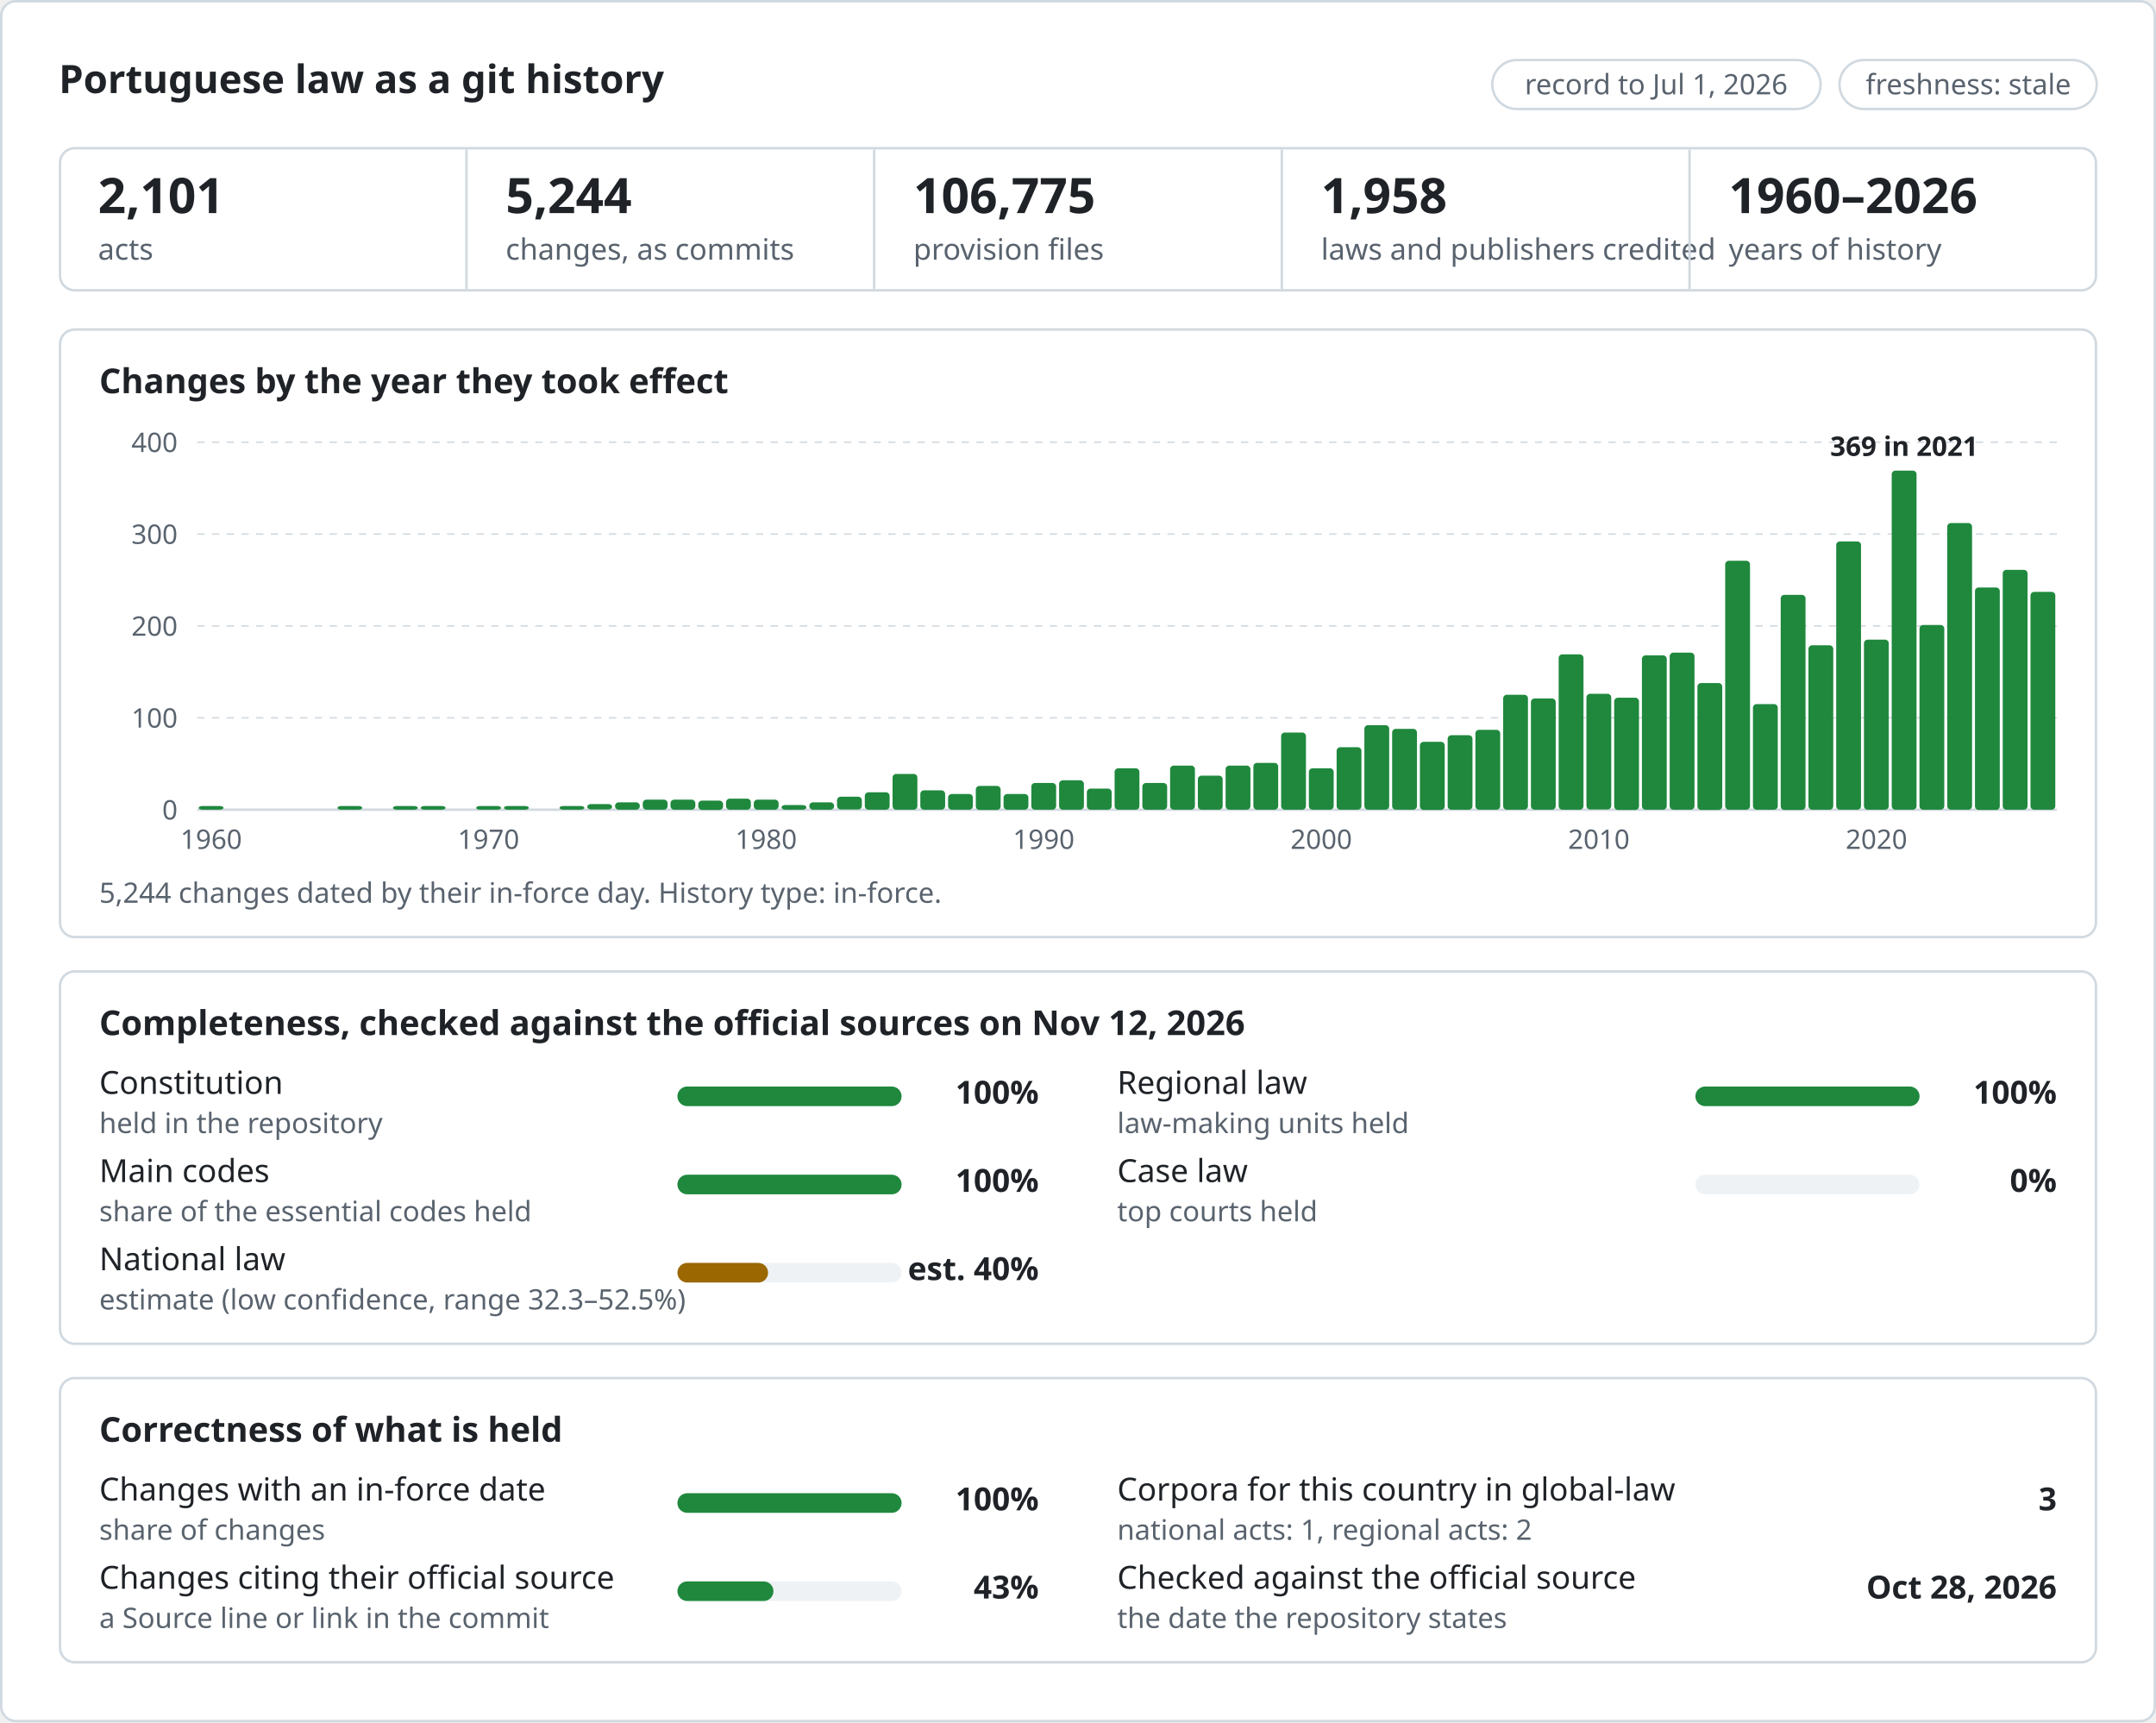
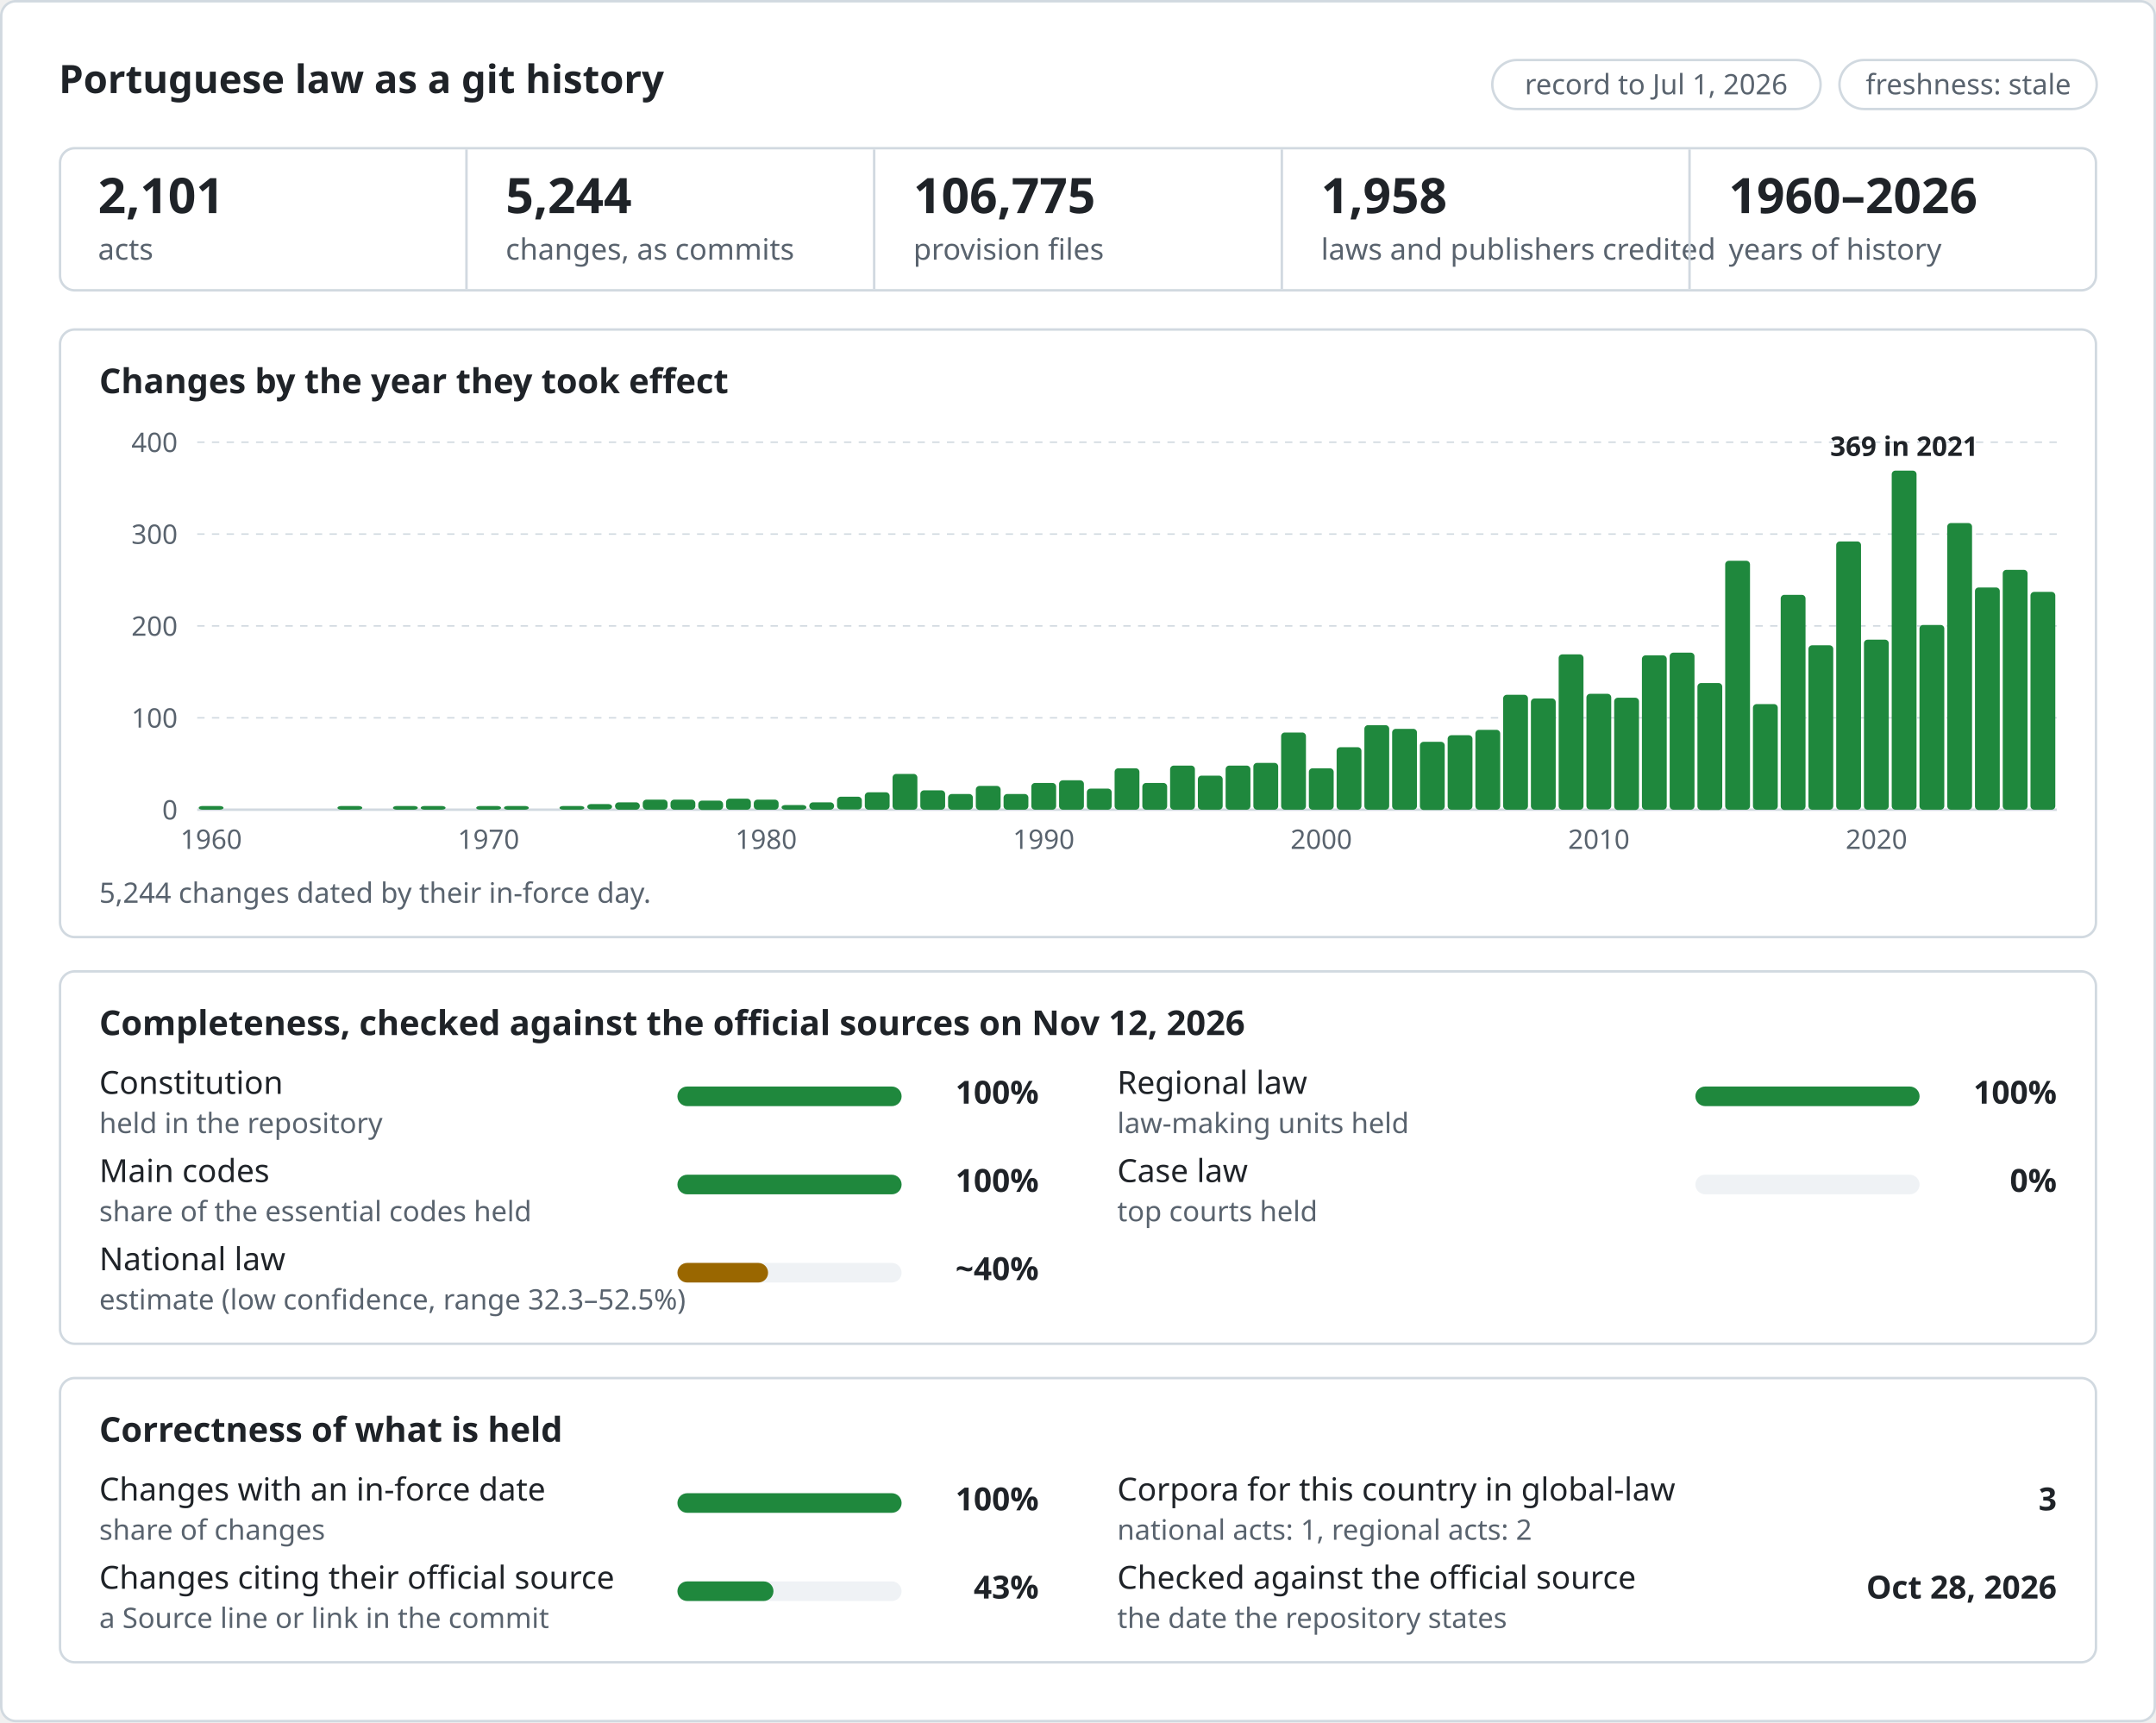
<svg xmlns="http://www.w3.org/2000/svg" width="880" height="703" viewBox="0 0 880 703" font-family="-apple-system,BlinkMacSystemFont,Segoe UI,Noto Sans,Helvetica,Arial,sans-serif">
  <rect x="0.5" y="0.5" width="879" height="702" rx="6" fill="#ffffff" stroke="#d1d9e0" />
  <text x="24" y="38" font-size="16" font-weight="600" fill="#1f2328">Portuguese law as a git history</text>
  <rect x="609.1" y="24.5" width="134" height="20" rx="10" fill="none" stroke="#d1d9e0" />
  <text x="676.0" y="38.5" font-size="11.5" font-weight="500" text-anchor="middle" fill="#59636e">record to Jul 1, 2026</text>
  <rect x="750.8" y="24.5" width="105" height="20" rx="10" fill="none" stroke="#d1d9e0" />
  <text x="803.4" y="38.5" font-size="11.5" font-weight="500" text-anchor="middle" fill="#59636e">freshness: stale</text>
  <rect x="24.5" y="60.5" width="831" height="58" rx="6" fill="#ffffff" stroke="#d1d9e0" />
  <text x="40.0" y="87" font-size="20" font-weight="600" fill="#1f2328">2,101</text>
  <text x="40.0" y="106" font-size="12" fill="#59636e">acts</text>
  <line x1="190.4" y1="61" x2="190.4" y2="118" stroke="#d1d9e0" />
  <text x="206.4" y="87" font-size="20" font-weight="600" fill="#1f2328">5,244</text>
  <text x="206.4" y="106" font-size="12" fill="#59636e">changes, as commits</text>
  <line x1="356.8" y1="61" x2="356.8" y2="118" stroke="#d1d9e0" />
  <text x="372.8" y="87" font-size="20" font-weight="600" fill="#1f2328">106,775</text>
  <text x="372.8" y="106" font-size="12" fill="#59636e">provision files</text>
  <line x1="523.2" y1="61" x2="523.2" y2="118" stroke="#d1d9e0" />
  <text x="539.2" y="87" font-size="20" font-weight="600" fill="#1f2328">1,958</text>
  <text x="539.2" y="106" font-size="12" fill="#59636e" textLength="142" lengthAdjust="spacingAndGlyphs">laws and publishers credited</text>
  <line x1="689.6" y1="61" x2="689.6" y2="118" stroke="#d1d9e0" />
  <text x="705.6" y="87" font-size="20" font-weight="600" fill="#1f2328">1960–2026</text>
  <text x="705.6" y="106" font-size="12" fill="#59636e">years of history</text>
  <rect x="24.5" y="134.5" width="831" height="248" rx="6" fill="#ffffff" stroke="#d1d9e0" />
  <text x="40.5" y="160.5" font-size="14" font-weight="600" fill="#1f2328">Changes by the year they took effect</text>
  <line x1="80.5" y1="330.5" x2="839.5" y2="330.5" stroke="#d1d9e0" stroke-width="1" />
  <text x="72.5" y="334.5" font-size="11" text-anchor="end" fill="#59636e">0</text>
  <line x1="80.5" y1="293.0" x2="839.5" y2="293.0" stroke="#d1d9e0" stroke-width="0.6" stroke-dasharray="3 3" />
  <text x="72.5" y="297.0" font-size="11" text-anchor="end" fill="#59636e">100</text>
  <line x1="80.5" y1="255.5" x2="839.5" y2="255.5" stroke="#d1d9e0" stroke-width="0.6" stroke-dasharray="3 3" />
  <text x="72.5" y="259.5" font-size="11" text-anchor="end" fill="#59636e">200</text>
  <line x1="80.5" y1="218.0" x2="839.5" y2="218.0" stroke="#d1d9e0" stroke-width="0.6" stroke-dasharray="3 3" />
  <text x="72.5" y="222.0" font-size="11" text-anchor="end" fill="#59636e">300</text>
  <line x1="80.5" y1="180.5" x2="839.5" y2="180.5" stroke="#d1d9e0" stroke-width="0.6" stroke-dasharray="3 3" />
  <text x="72.5" y="184.5" font-size="11" text-anchor="end" fill="#59636e">400</text>
  <rect x="81.10" y="329.0" width="10.13" height="1.5" rx="1.5" fill="#1f883d" />
  <text x="86.2" y="346.5" font-size="11" text-anchor="middle" fill="#59636e">1960</text>
  <rect x="137.74" y="329.0" width="10.13" height="1.5" rx="1.5" fill="#1f883d" />
  <rect x="160.40" y="329.0" width="10.13" height="1.5" rx="1.5" fill="#1f883d" />
  <rect x="171.73" y="329.0" width="10.13" height="1.5" rx="1.5" fill="#1f883d" />
  <rect x="194.38" y="329.0" width="10.13" height="1.5" rx="1.5" fill="#1f883d" />
  <text x="199.4" y="346.5" font-size="11" text-anchor="middle" fill="#59636e">1970</text>
  <rect x="205.71" y="329.0" width="10.13" height="1.5" rx="1.5" fill="#1f883d" />
  <rect x="228.37" y="329.0" width="10.13" height="1.5" rx="1.5" fill="#1f883d" />
  <rect x="239.70" y="328.2" width="10.13" height="2.2" rx="1.5" fill="#1f883d" />
  <rect x="251.03" y="327.5" width="10.13" height="3.0" rx="1.5" fill="#1f883d" />
  <rect x="262.35" y="326.4" width="10.13" height="4.1" rx="1.5" fill="#1f883d" />
  <rect x="273.68" y="326.4" width="10.13" height="4.1" rx="1.5" fill="#1f883d" />
  <rect x="285.01" y="326.8" width="10.13" height="3.8" rx="1.5" fill="#1f883d" />
  <rect x="296.34" y="326.0" width="10.13" height="4.5" rx="1.5" fill="#1f883d" />
  <rect x="307.67" y="326.4" width="10.13" height="4.1" rx="1.5" fill="#1f883d" />
  <text x="312.7" y="346.5" font-size="11" text-anchor="middle" fill="#59636e">1980</text>
  <rect x="319.00" y="328.6" width="10.13" height="1.9" rx="1.5" fill="#1f883d" />
  <rect x="330.32" y="327.5" width="10.13" height="3.0" rx="1.5" fill="#1f883d" />
  <rect x="341.65" y="325.2" width="10.13" height="5.2" rx="1.5" fill="#1f883d" />
  <rect x="352.98" y="323.4" width="10.13" height="7.1" rx="1.5" fill="#1f883d" />
  <rect x="364.31" y="315.9" width="10.13" height="14.6" rx="1.5" fill="#1f883d" />
  <rect x="375.64" y="322.6" width="10.13" height="7.9" rx="1.5" fill="#1f883d" />
  <rect x="386.97" y="324.1" width="10.13" height="6.4" rx="1.5" fill="#1f883d" />
  <rect x="398.29" y="320.8" width="10.13" height="9.8" rx="1.5" fill="#1f883d" />
  <rect x="409.62" y="324.1" width="10.13" height="6.4" rx="1.5" fill="#1f883d" />
  <rect x="420.95" y="319.6" width="10.13" height="10.9" rx="1.5" fill="#1f883d" />
  <text x="426.0" y="346.5" font-size="11" text-anchor="middle" fill="#59636e">1990</text>
  <rect x="432.28" y="318.5" width="10.13" height="12.0" rx="1.5" fill="#1f883d" />
  <rect x="443.61" y="321.9" width="10.13" height="8.6" rx="1.5" fill="#1f883d" />
  <rect x="454.94" y="313.6" width="10.13" height="16.9" rx="1.5" fill="#1f883d" />
  <rect x="466.26" y="319.6" width="10.13" height="10.9" rx="1.5" fill="#1f883d" />
  <rect x="477.59" y="312.5" width="10.13" height="18.0" rx="1.5" fill="#1f883d" />
  <rect x="488.92" y="316.6" width="10.13" height="13.9" rx="1.5" fill="#1f883d" />
  <rect x="500.25" y="312.5" width="10.13" height="18.0" rx="1.5" fill="#1f883d" />
  <rect x="511.58" y="311.4" width="10.13" height="19.1" rx="1.5" fill="#1f883d" />
  <rect x="522.91" y="299.0" width="10.13" height="31.5" rx="1.5" fill="#1f883d" />
  <rect x="534.23" y="313.6" width="10.13" height="16.9" rx="1.5" fill="#1f883d" />
  <text x="539.3" y="346.5" font-size="11" text-anchor="middle" fill="#59636e">2000</text>
  <rect x="545.56" y="305.0" width="10.13" height="25.5" rx="1.5" fill="#1f883d" />
  <rect x="556.89" y="296.0" width="10.13" height="34.5" rx="1.5" fill="#1f883d" />
  <rect x="568.22" y="297.5" width="10.13" height="33.0" rx="1.5" fill="#1f883d" />
  <rect x="579.55" y="302.8" width="10.13" height="27.8" rx="1.5" fill="#1f883d" />
  <rect x="590.88" y="300.1" width="10.13" height="30.4" rx="1.5" fill="#1f883d" />
  <rect x="602.20" y="297.9" width="10.13" height="32.6" rx="1.5" fill="#1f883d" />
  <rect x="613.53" y="283.6" width="10.13" height="46.9" rx="1.5" fill="#1f883d" />
  <rect x="624.86" y="285.1" width="10.13" height="45.4" rx="1.5" fill="#1f883d" />
  <rect x="636.19" y="267.1" width="10.13" height="63.4" rx="1.5" fill="#1f883d" />
  <rect x="647.52" y="283.2" width="10.13" height="47.2" rx="1.5" fill="#1f883d" />
  <text x="652.6" y="346.5" font-size="11" text-anchor="middle" fill="#59636e">2010</text>
  <rect x="658.85" y="284.8" width="10.13" height="45.8" rx="1.5" fill="#1f883d" />
  <rect x="670.17" y="267.5" width="10.13" height="63.0" rx="1.5" fill="#1f883d" />
  <rect x="681.50" y="266.4" width="10.13" height="64.1" rx="1.5" fill="#1f883d" />
  <rect x="692.83" y="278.8" width="10.13" height="51.8" rx="1.5" fill="#1f883d" />
  <rect x="704.16" y="228.9" width="10.13" height="101.6" rx="1.5" fill="#1f883d" />
  <rect x="715.49" y="287.4" width="10.13" height="43.1" rx="1.5" fill="#1f883d" />
  <rect x="726.82" y="242.8" width="10.13" height="87.8" rx="1.5" fill="#1f883d" />
  <rect x="738.14" y="263.4" width="10.13" height="67.1" rx="1.5" fill="#1f883d" />
  <rect x="749.47" y="221.0" width="10.13" height="109.5" rx="1.5" fill="#1f883d" />
  <rect x="760.80" y="261.1" width="10.13" height="69.4" rx="1.5" fill="#1f883d" />
  <text x="765.9" y="346.5" font-size="11" text-anchor="middle" fill="#59636e">2020</text>
  <rect x="772.13" y="192.1" width="10.13" height="138.4" rx="1.5" fill="#1f883d" />
  <text x="777.2" y="186.1" font-size="11" font-weight="600" text-anchor="middle" fill="#1f2328">369 in 2021</text>
  <rect x="783.46" y="255.1" width="10.13" height="75.4" rx="1.5" fill="#1f883d" />
  <rect x="794.79" y="213.5" width="10.13" height="117.0" rx="1.5" fill="#1f883d" />
  <rect x="806.11" y="239.8" width="10.13" height="90.8" rx="1.5" fill="#1f883d" />
  <rect x="817.44" y="232.6" width="10.13" height="97.9" rx="1.5" fill="#1f883d" />
  <rect x="828.77" y="241.6" width="10.13" height="88.9" rx="1.5" fill="#1f883d" />
-   <text x="40.5" y="368.5" font-size="11.5" fill="#59636e">5,244 changes dated by their in-force day. History type: in-force.</text>
+   <text x="40.5" y="368.5" font-size="11.5" fill="#59636e">5,244 changes dated by their in-force day.</text>
  <rect x="24.5" y="396.5" width="831" height="152" rx="6" fill="#ffffff" stroke="#d1d9e0" />
  <text x="40.5" y="422.5" font-size="14" font-weight="600" fill="#1f2328">Completeness, checked against the official sources on Nov 12, 2026</text>
  <text x="40.5" y="446.5" font-size="13" fill="#1f2328">Constitution</text>
  <text x="40.5" y="462.5" font-size="11.5" fill="#59636e">held in the repository</text>
  <g>
    <rect x="276.5" y="443.5" width="91.5" height="8" rx="4" fill="#eff2f5" />
    <rect x="276.5" y="443.5" width="91.5" height="8" rx="4" fill="#1f883d" />
  </g>
  <text x="424.0" y="450.5" font-size="13" font-weight="600" text-anchor="end" fill="#1f2328">100%</text>
  <text x="40.5" y="482.5" font-size="13" fill="#1f2328">Main codes</text>
  <text x="40.5" y="498.5" font-size="11.5" fill="#59636e">share of the essential codes held</text>
  <g>
    <rect x="276.5" y="479.5" width="91.5" height="8" rx="4" fill="#eff2f5" />
    <rect x="276.5" y="479.5" width="91.5" height="8" rx="4" fill="#1f883d" />
  </g>
  <text x="424.0" y="486.5" font-size="13" font-weight="600" text-anchor="end" fill="#1f2328">100%</text>
  <text x="40.5" y="518.5" font-size="13" fill="#1f2328">National law</text>
  <text x="40.5" y="534.5" font-size="11.5" fill="#59636e">estimate (low confidence, range 32.3–52.5%)</text>
  <g>
    <rect x="276.5" y="515.5" width="91.5" height="8" rx="4" fill="#eff2f5" />
    <rect x="276.5" y="515.5" width="37.0" height="8" rx="4" fill="#9a6700" />
  </g>
-   <text x="424.0" y="522.5" font-size="13" font-weight="600" text-anchor="end" fill="#1f2328">est. 40%</text>
+   <text x="424.0" y="522.5" font-size="13" font-weight="600" text-anchor="end" fill="#1f2328">~40%</text>
  <text x="456.0" y="446.5" font-size="13" fill="#1f2328">Regional law</text>
  <text x="456.0" y="462.5" font-size="11.5" fill="#59636e">law-making units held</text>
  <g>
    <rect x="692.0" y="443.5" width="91.5" height="8" rx="4" fill="#eff2f5" />
    <rect x="692.0" y="443.5" width="91.5" height="8" rx="4" fill="#1f883d" />
  </g>
  <text x="839.5" y="450.5" font-size="13" font-weight="600" text-anchor="end" fill="#1f2328">100%</text>
  <text x="456.0" y="482.5" font-size="13" fill="#1f2328">Case law</text>
  <text x="456.0" y="498.5" font-size="11.5" fill="#59636e">top courts held</text>
  <g>
    <rect x="692.0" y="479.5" width="91.5" height="8" rx="4" fill="#eff2f5" />
  </g>
  <text x="839.5" y="486.5" font-size="13" font-weight="600" text-anchor="end" fill="#1f2328">0%</text>
  <rect x="24.5" y="562.5" width="831" height="116" rx="6" fill="#ffffff" stroke="#d1d9e0" />
  <text x="40.5" y="588.5" font-size="14" font-weight="600" fill="#1f2328">Correctness of what is held</text>
  <text x="40.5" y="612.5" font-size="13" fill="#1f2328">Changes with an in-force date</text>
  <text x="40.5" y="628.5" font-size="11.5" fill="#59636e">share of changes</text>
  <g>
    <rect x="276.5" y="609.5" width="91.5" height="8" rx="4" fill="#eff2f5" />
    <rect x="276.5" y="609.5" width="91.5" height="8" rx="4" fill="#1f883d" />
  </g>
  <text x="424.0" y="616.5" font-size="13" font-weight="600" text-anchor="end" fill="#1f2328">100%</text>
  <text x="40.5" y="648.5" font-size="13" fill="#1f2328">Changes citing their official source</text>
  <text x="40.5" y="664.5" font-size="11.5" fill="#59636e">a Source line or link in the commit</text>
  <g>
    <rect x="276.5" y="645.5" width="91.5" height="8" rx="4" fill="#eff2f5" />
    <rect x="276.5" y="645.5" width="39.2" height="8" rx="4" fill="#1f883d" />
  </g>
  <text x="424.0" y="652.5" font-size="13" font-weight="600" text-anchor="end" fill="#1f2328">43%</text>
  <text x="456.0" y="612.5" font-size="13" fill="#1f2328">Corpora for this country in global-law</text>
  <text x="456.0" y="628.5" font-size="11.5" fill="#59636e">national acts: 1, regional acts: 2</text>
  <text x="839.5" y="616.5" font-size="13" font-weight="600" text-anchor="end" fill="#1f2328">3</text>
  <text x="456.0" y="648.5" font-size="13" fill="#1f2328">Checked against the official source</text>
  <text x="456.0" y="664.5" font-size="11.5" fill="#59636e">the date the repository states</text>
  <text x="839.5" y="652.5" font-size="13" font-weight="600" text-anchor="end" fill="#1f2328">Oct 28, 2026</text>
</svg>
